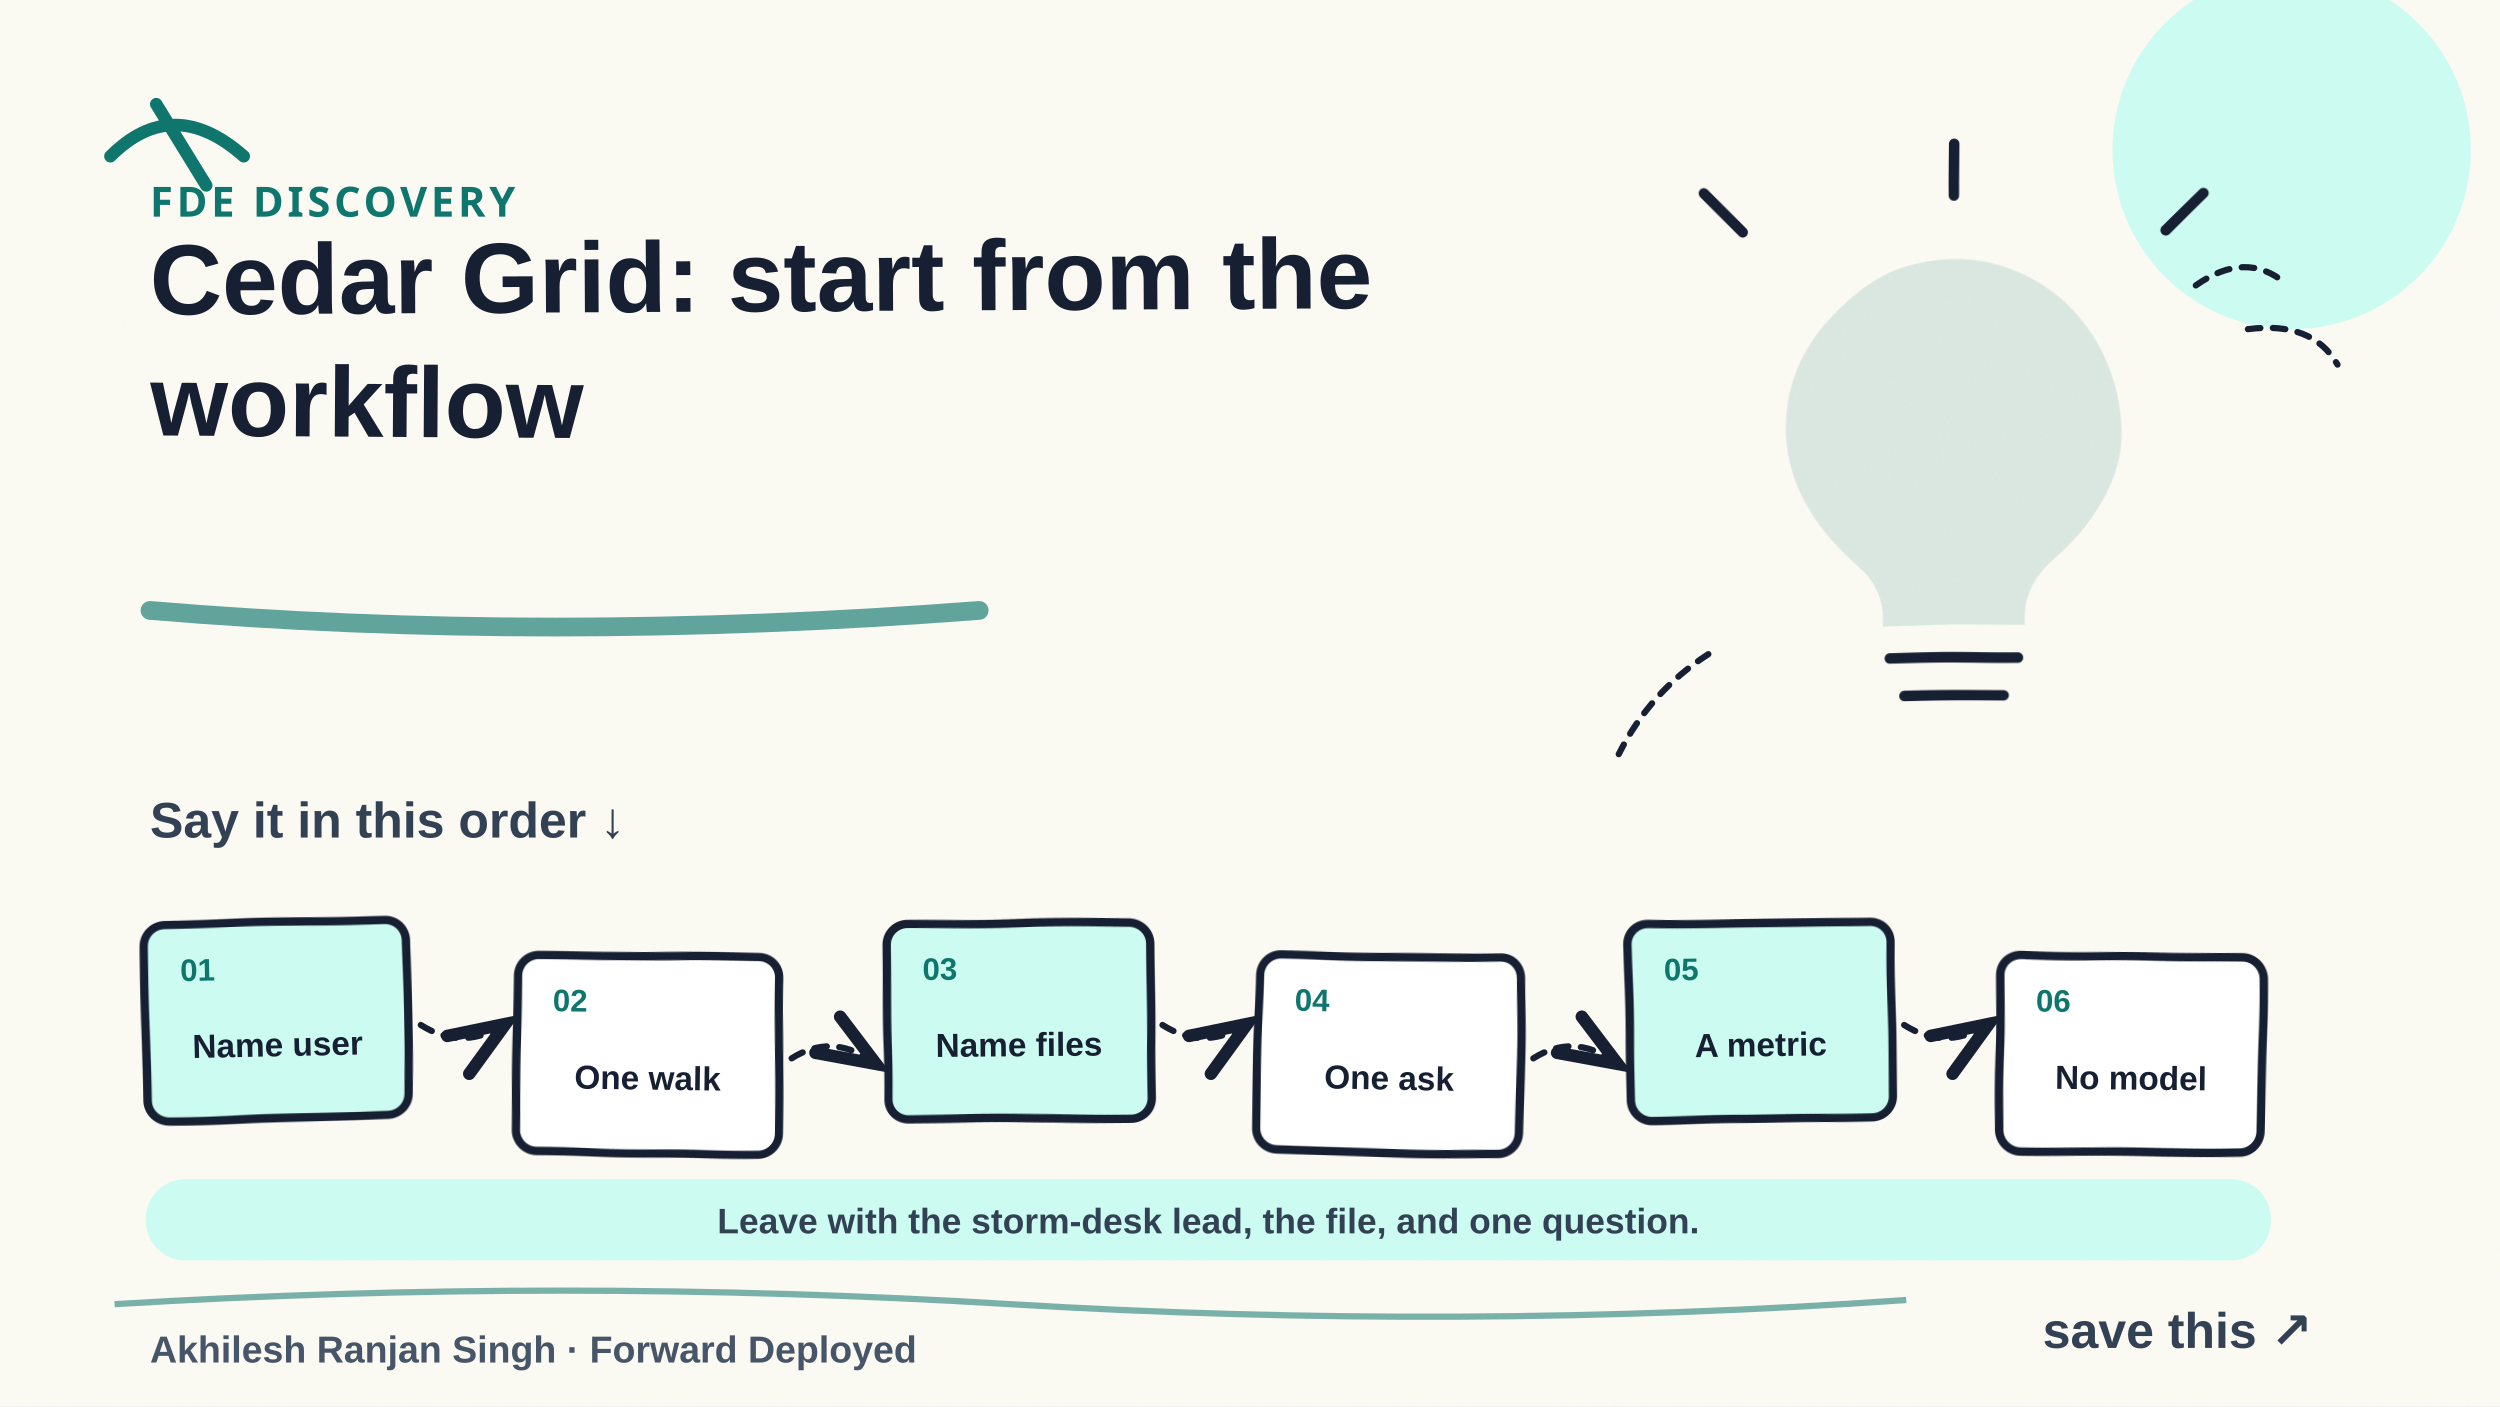
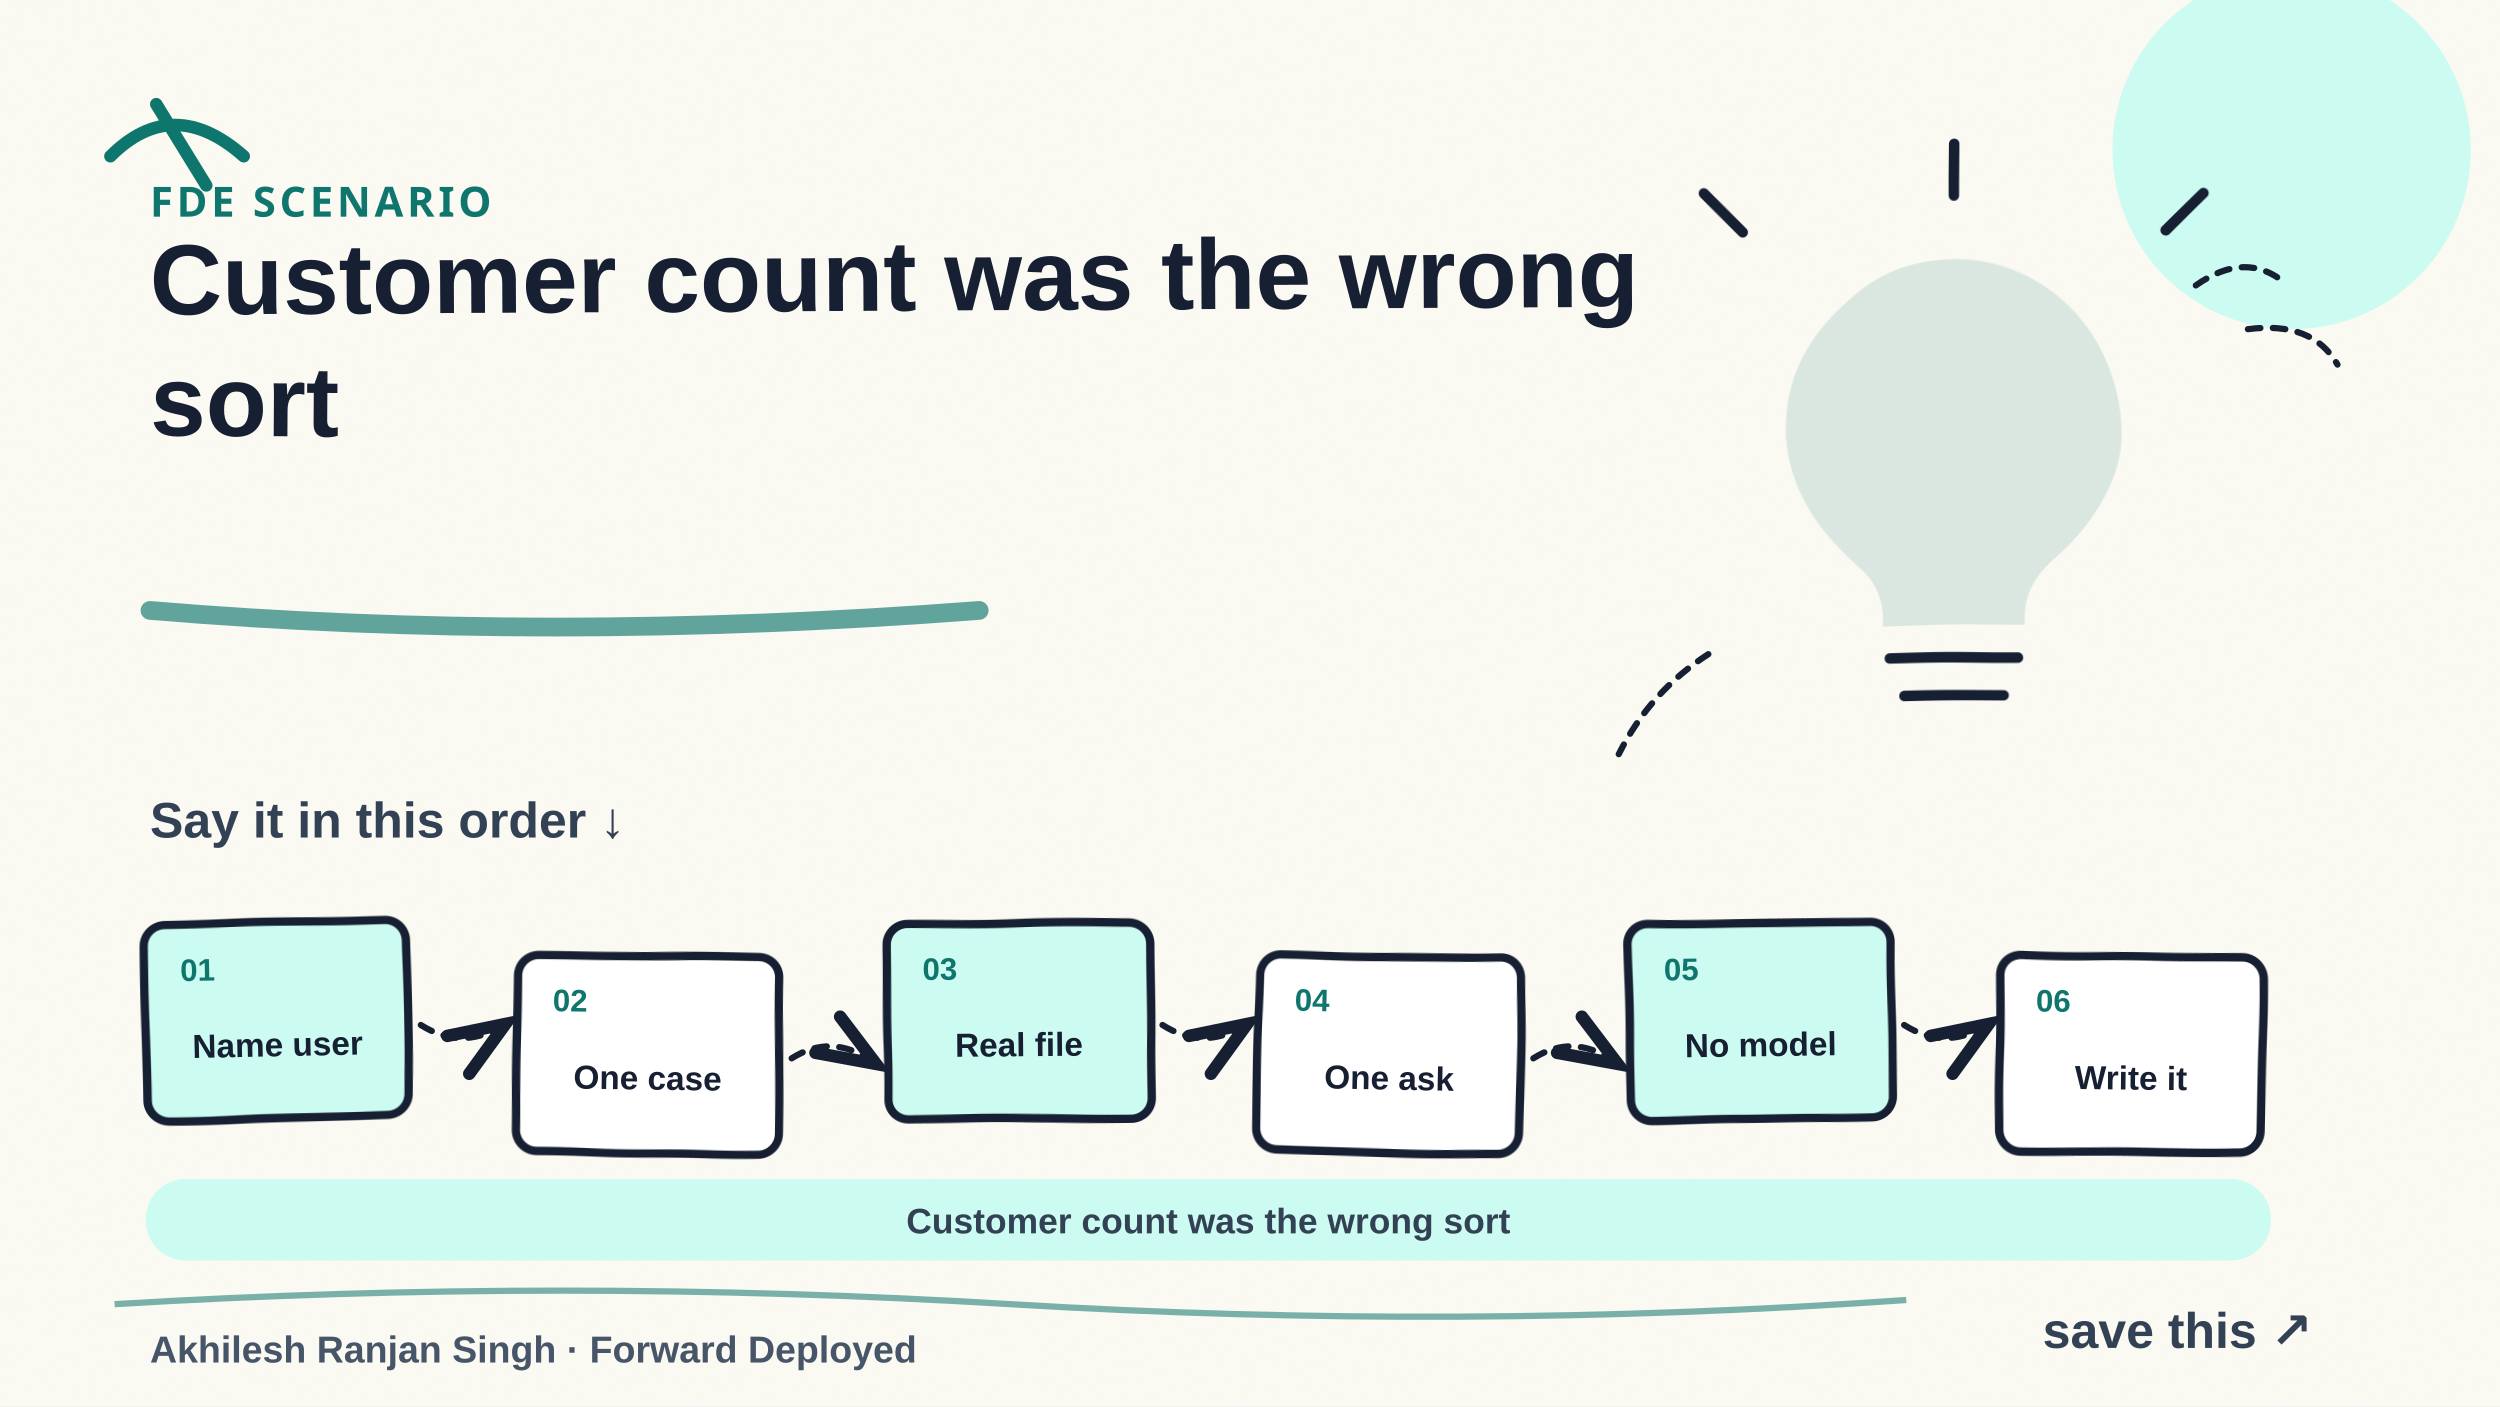
<svg xmlns="http://www.w3.org/2000/svg" width="1200" height="675" viewBox="0 0 1200 675">
  <defs>
    <filter id="paper">
      <feTurbulence type="fractalNoise" baseFrequency=".7" numOctaves="3" seed="8" />
      <feBlend in="SourceGraphic" mode="multiply" />
    </filter>
    <filter id="wobble">
      <feTurbulence type="fractalNoise" baseFrequency=".012" numOctaves="2" seed="4" result="warp" />
      <feDisplacementMap in="SourceGraphic" in2="warp" scale="3" />
    </filter>
    <marker id="arrow" markerWidth="12" markerHeight="12" refX="9" refY="4" orient="auto">
      <path d="M1 1L10 4 1 8" fill="none" stroke="#172033" stroke-width="2" stroke-linecap="round" />
    </marker>
    <style>.ink{fill:none;stroke:#172033;stroke-width:7;stroke-linecap:round;stroke-linejoin:round}.thin{stroke-width:5}.eyebrow{font-family:"Comic Sans MS","Chalkboard SE",sans-serif;font-size:20px;font-weight:700;fill:#0f766e;letter-spacing:1.8px}.title{font-family:"Arial Rounded MT Bold","Trebuchet MS",Arial,sans-serif;font-size:48px;font-weight:900;fill:#172033}.note{font-family:"Comic Sans MS","Chalkboard SE",Arial,sans-serif;font-size:24px;font-weight:700;fill:#334155}.detail{font-family:"Comic Sans MS","Chalkboard SE",Arial,sans-serif;font-size:17px;font-weight:700;fill:#334155}.card{stroke:#172033;stroke-width:4;filter:url(#wobble)}.step{font-family:"Comic Sans MS",Arial,sans-serif;font-size:15px;font-weight:700;fill:#0f766e}.cardText{font-family:"Arial Rounded MT Bold","Trebuchet MS",Arial,sans-serif;font-size:16px;font-weight:800;fill:#172033}.scribble{fill:none;stroke:#172033;stroke-width:3;stroke-linecap:round;stroke-dasharray:6 6}.footer{font-family:"Comic Sans MS","Chalkboard SE",Arial,sans-serif;font-size:18px;font-weight:700;fill:#475569}</style>
  </defs>
  <rect width="1200" height="675" fill="#fffdf6" />
  <g opacity=".03" filter="url(#paper)">
    <rect width="1200" height="675" fill="#64748b" />
  </g>
  <circle cx="1100" cy="72" r="86" fill="#ccfbf1" />
  <path d="M53 75q30-30 64 0m-42-25 24 39" fill="none" stroke="#0f766e" stroke-width="6" stroke-linecap="round" />
-   <text x="72" y="104" class="eyebrow">FDE DISCOVERY</text>
-   <text x="72" y="151" class="title" transform="rotate(-0.3 72 151)">Cedar Grid: start from the</text>
-   <text x="72" y="209" class="title" transform="rotate(0.35 72 209)">workflow</text>
+   <text x="72" y="104" class="eyebrow">FDE SCENARIO</text>
+   <text x="72" y="151" class="title" transform="rotate(-0.3 72 151)">Customer count was the wrong</text>
+   <text x="72" y="209" class="title" transform="rotate(0.35 72 209)">sort</text>
  <path d="M72 293q190 16 398 0" fill="none" stroke="#0f766e" stroke-width="9" stroke-linecap="round" opacity=".65" />
  <g filter="url(#wobble)">
    <path d="M938 128c-44 0-77 36-77 78 0 28 15 47 34 64 8 7 12 17 12 27h62c0-11 5-21 13-29 18-17 32-35 32-62 0-44-34-78-76-78z" fill="#0f766e" opacity=".14" stroke="#0f766e" stroke-width="7" />
    <path d="M907 316h62m-55 18h48M938 94V69m-102 42-18-18m222 18 18-18" class="ink thin" />
  </g>
  <path d="M1054 137q24-17 43-1m-18 22q31-4 43 17M820 314q-28 18-43 48" class="scribble" />
  <text x="72" y="402" class="note">Say it in this order ↓</text>
  <g transform="rotate(-1.2 133 490)">
    <rect x="70" y="443" width="126" height="94" rx="10" fill="#ccfbf1" class="card" />
    <text x="87" y="470" class="step">01</text>
    <text x="133" y="507" class="cardText" text-anchor="middle">Name user</text>
  </g>
  <path d="M202 492q19 12 38 1" class="scribble" marker-end="url(#arrow)" />
  <g transform="rotate(0.8 311 506)">
    <rect x="248" y="459" width="126" height="94" rx="10" fill="#fff" class="card" />
    <text x="265" y="486" class="step">02</text>
-     <text x="311" y="523" class="cardText" text-anchor="middle">One walk</text>
+     <text x="311" y="523" class="cardText" text-anchor="middle">One case</text>
  </g>
  <path d="M380 508q19 -12 38 1" class="scribble" marker-end="url(#arrow)" />
  <g transform="rotate(-0.5 489 490)">
    <rect x="426" y="443" width="126" height="94" rx="10" fill="#ccfbf1" class="card" />
    <text x="443" y="470" class="step">03</text>
-     <text x="489" y="507" class="cardText" text-anchor="middle">Name files</text>
+     <text x="489" y="507" class="cardText" text-anchor="middle">Real file</text>
  </g>
  <path d="M558 492q19 12 38 1" class="scribble" marker-end="url(#arrow)" />
  <g transform="rotate(1.1 667 506)">
    <rect x="604" y="459" width="126" height="94" rx="10" fill="#fff" class="card" />
    <text x="621" y="486" class="step">04</text>
    <text x="667" y="523" class="cardText" text-anchor="middle">One ask</text>
  </g>
  <path d="M736 508q19 -12 38 1" class="scribble" marker-end="url(#arrow)" />
  <g transform="rotate(-0.8 845 490)">
    <rect x="782" y="443" width="126" height="94" rx="10" fill="#ccfbf1" class="card" />
    <text x="799" y="470" class="step">05</text>
-     <text x="845" y="507" class="cardText" text-anchor="middle">A metric</text>
+     <text x="845" y="507" class="cardText" text-anchor="middle">No model</text>
  </g>
  <path d="M914 492q19 12 38 1" class="scribble" marker-end="url(#arrow)" />
  <g transform="rotate(0.6 1023 506)">
    <rect x="960" y="459" width="126" height="94" rx="10" fill="#fff" class="card" />
    <text x="977" y="486" class="step">06</text>
-     <text x="1023" y="523" class="cardText" text-anchor="middle">No model</text>
+     <text x="1023" y="523" class="cardText" text-anchor="middle">Write it</text>
  </g>
  <rect x="70" y="566" width="1020" height="39" rx="19" fill="#ccfbf1" />
-   <text x="580" y="592" class="detail" text-anchor="middle">Leave with the storm-desk lead, the file, and one question.</text>
+   <text x="580" y="592" class="detail" text-anchor="middle">Customer count was the wrong sort</text>
  <path d="M55 626q215-13 430 0t430-2" fill="none" stroke="#0f766e" stroke-width="3" opacity=".55" />
  <text x="72" y="654" class="footer">Akhilesh Ranjan Singh  ·  Forward Deployed</text>
  <text x="1110" y="647" class="note" text-anchor="end">save this ↗</text>
</svg>
